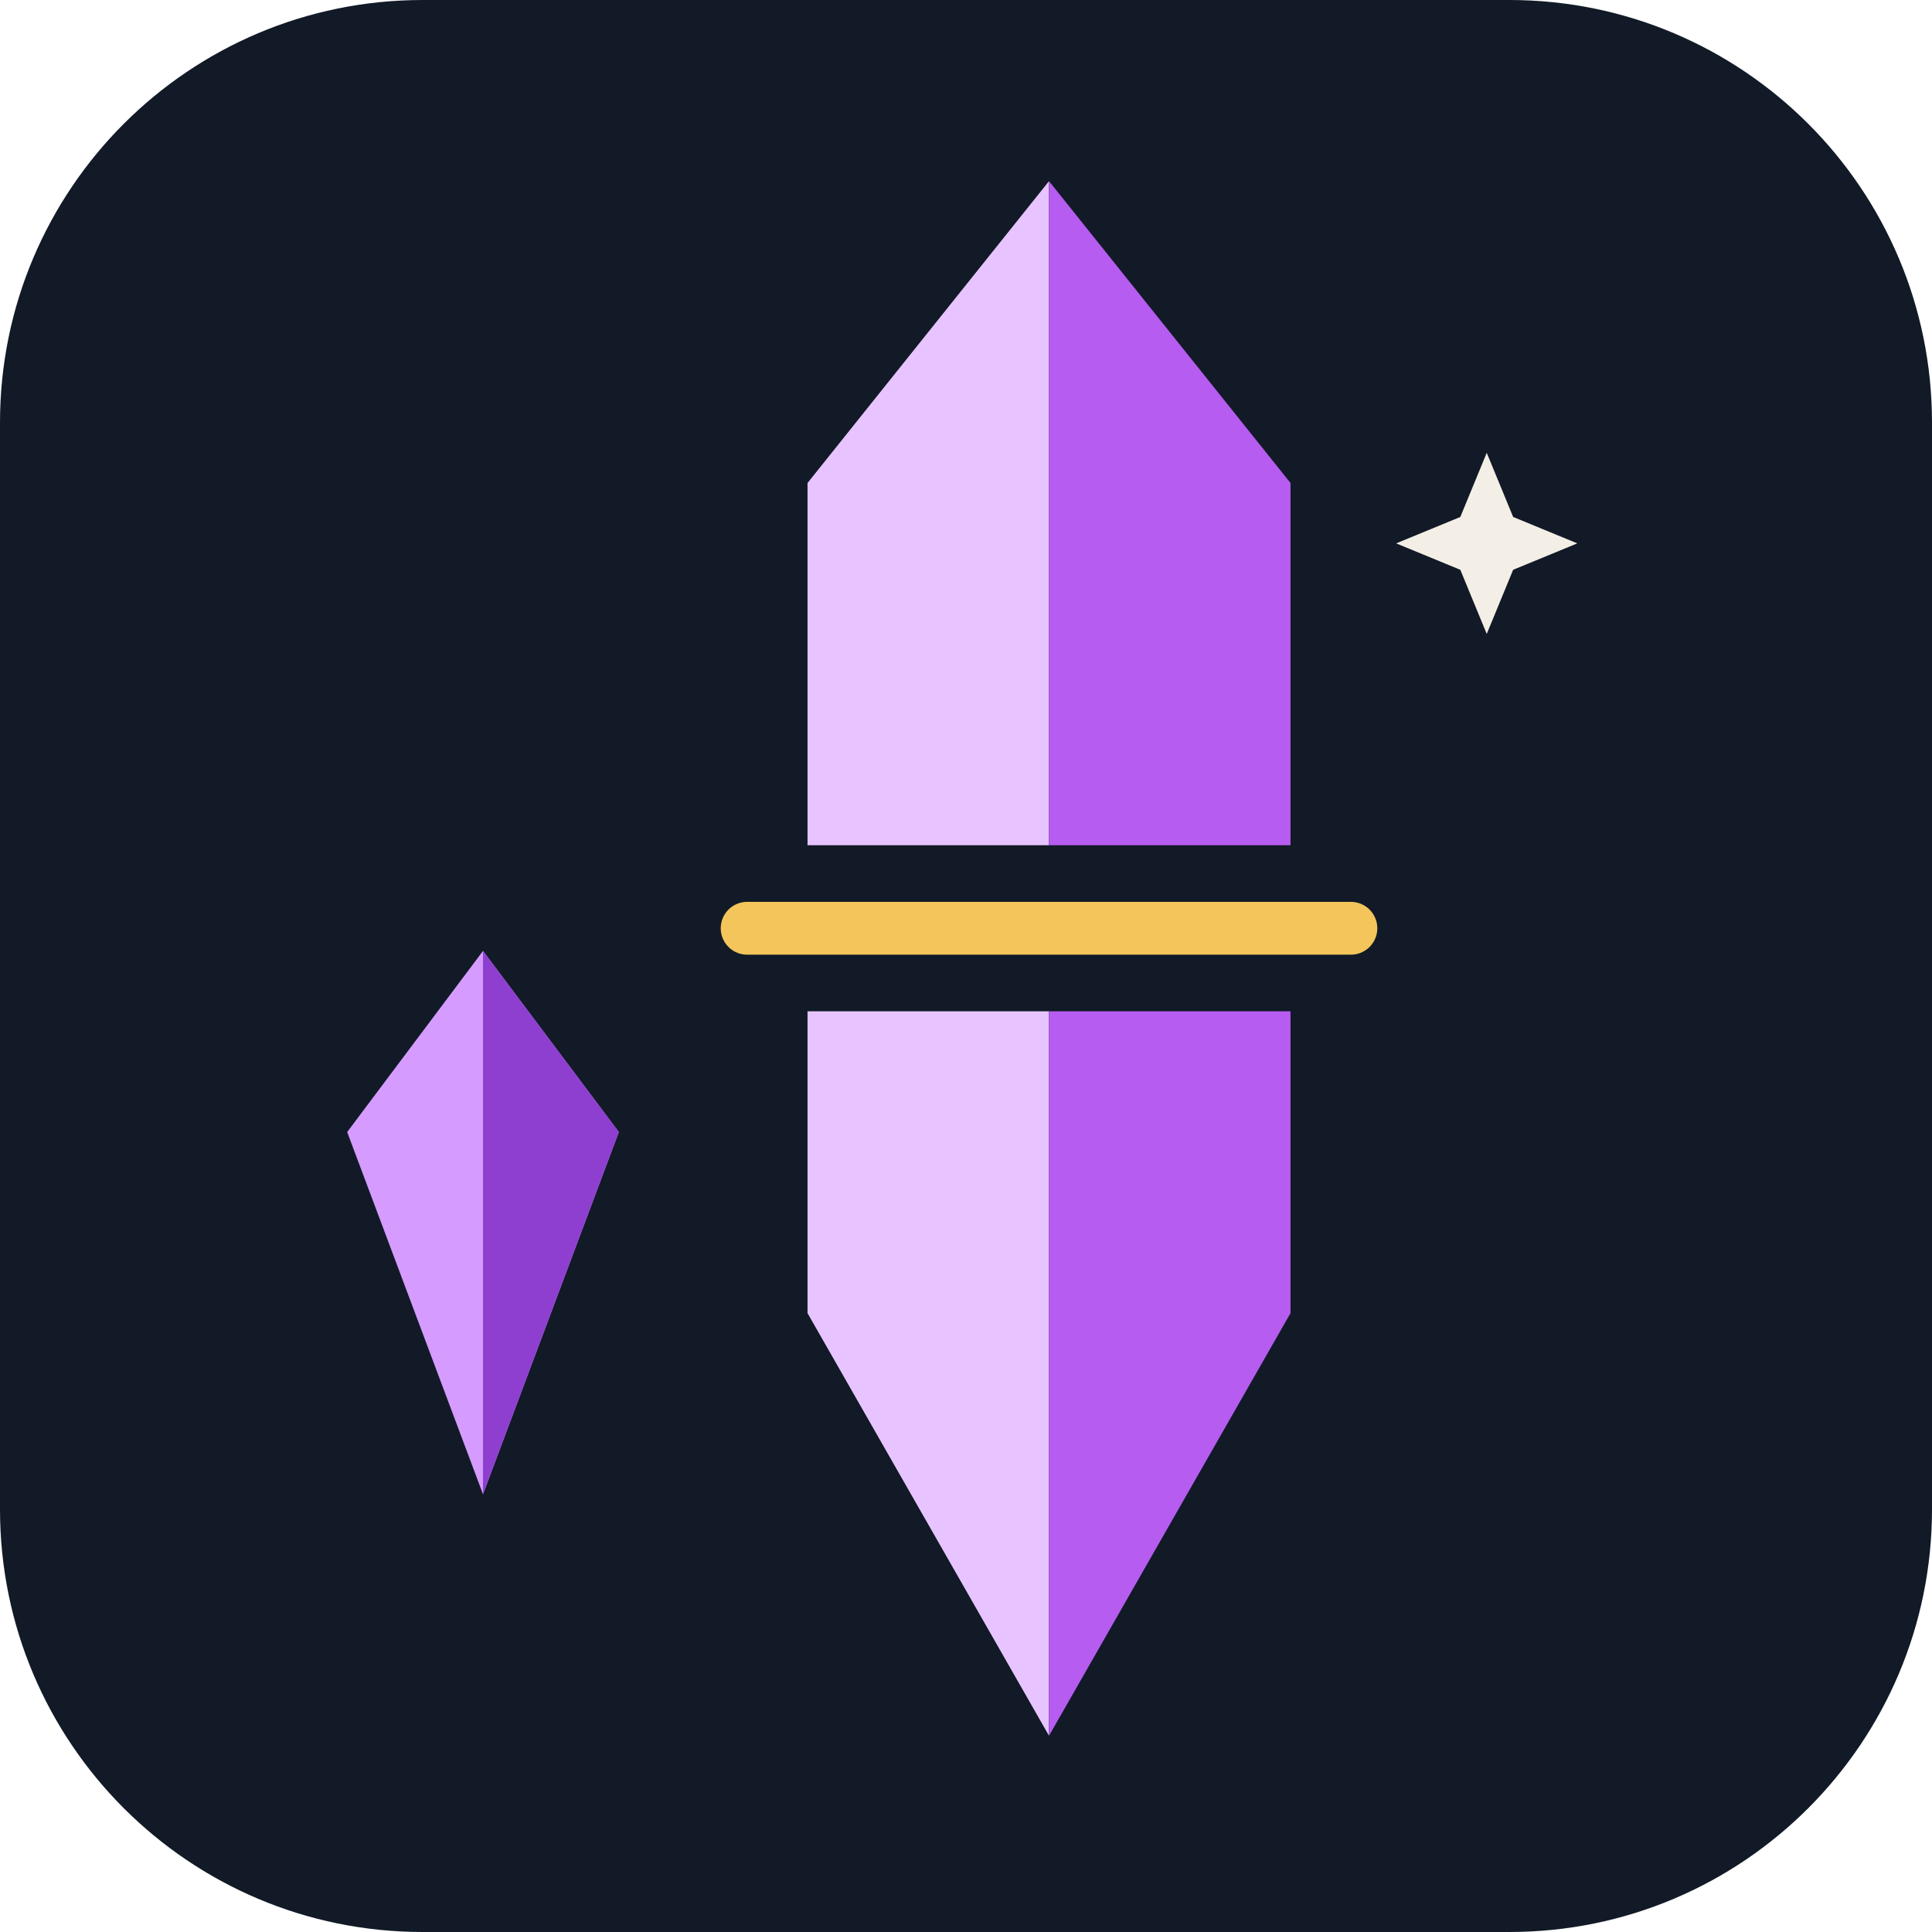
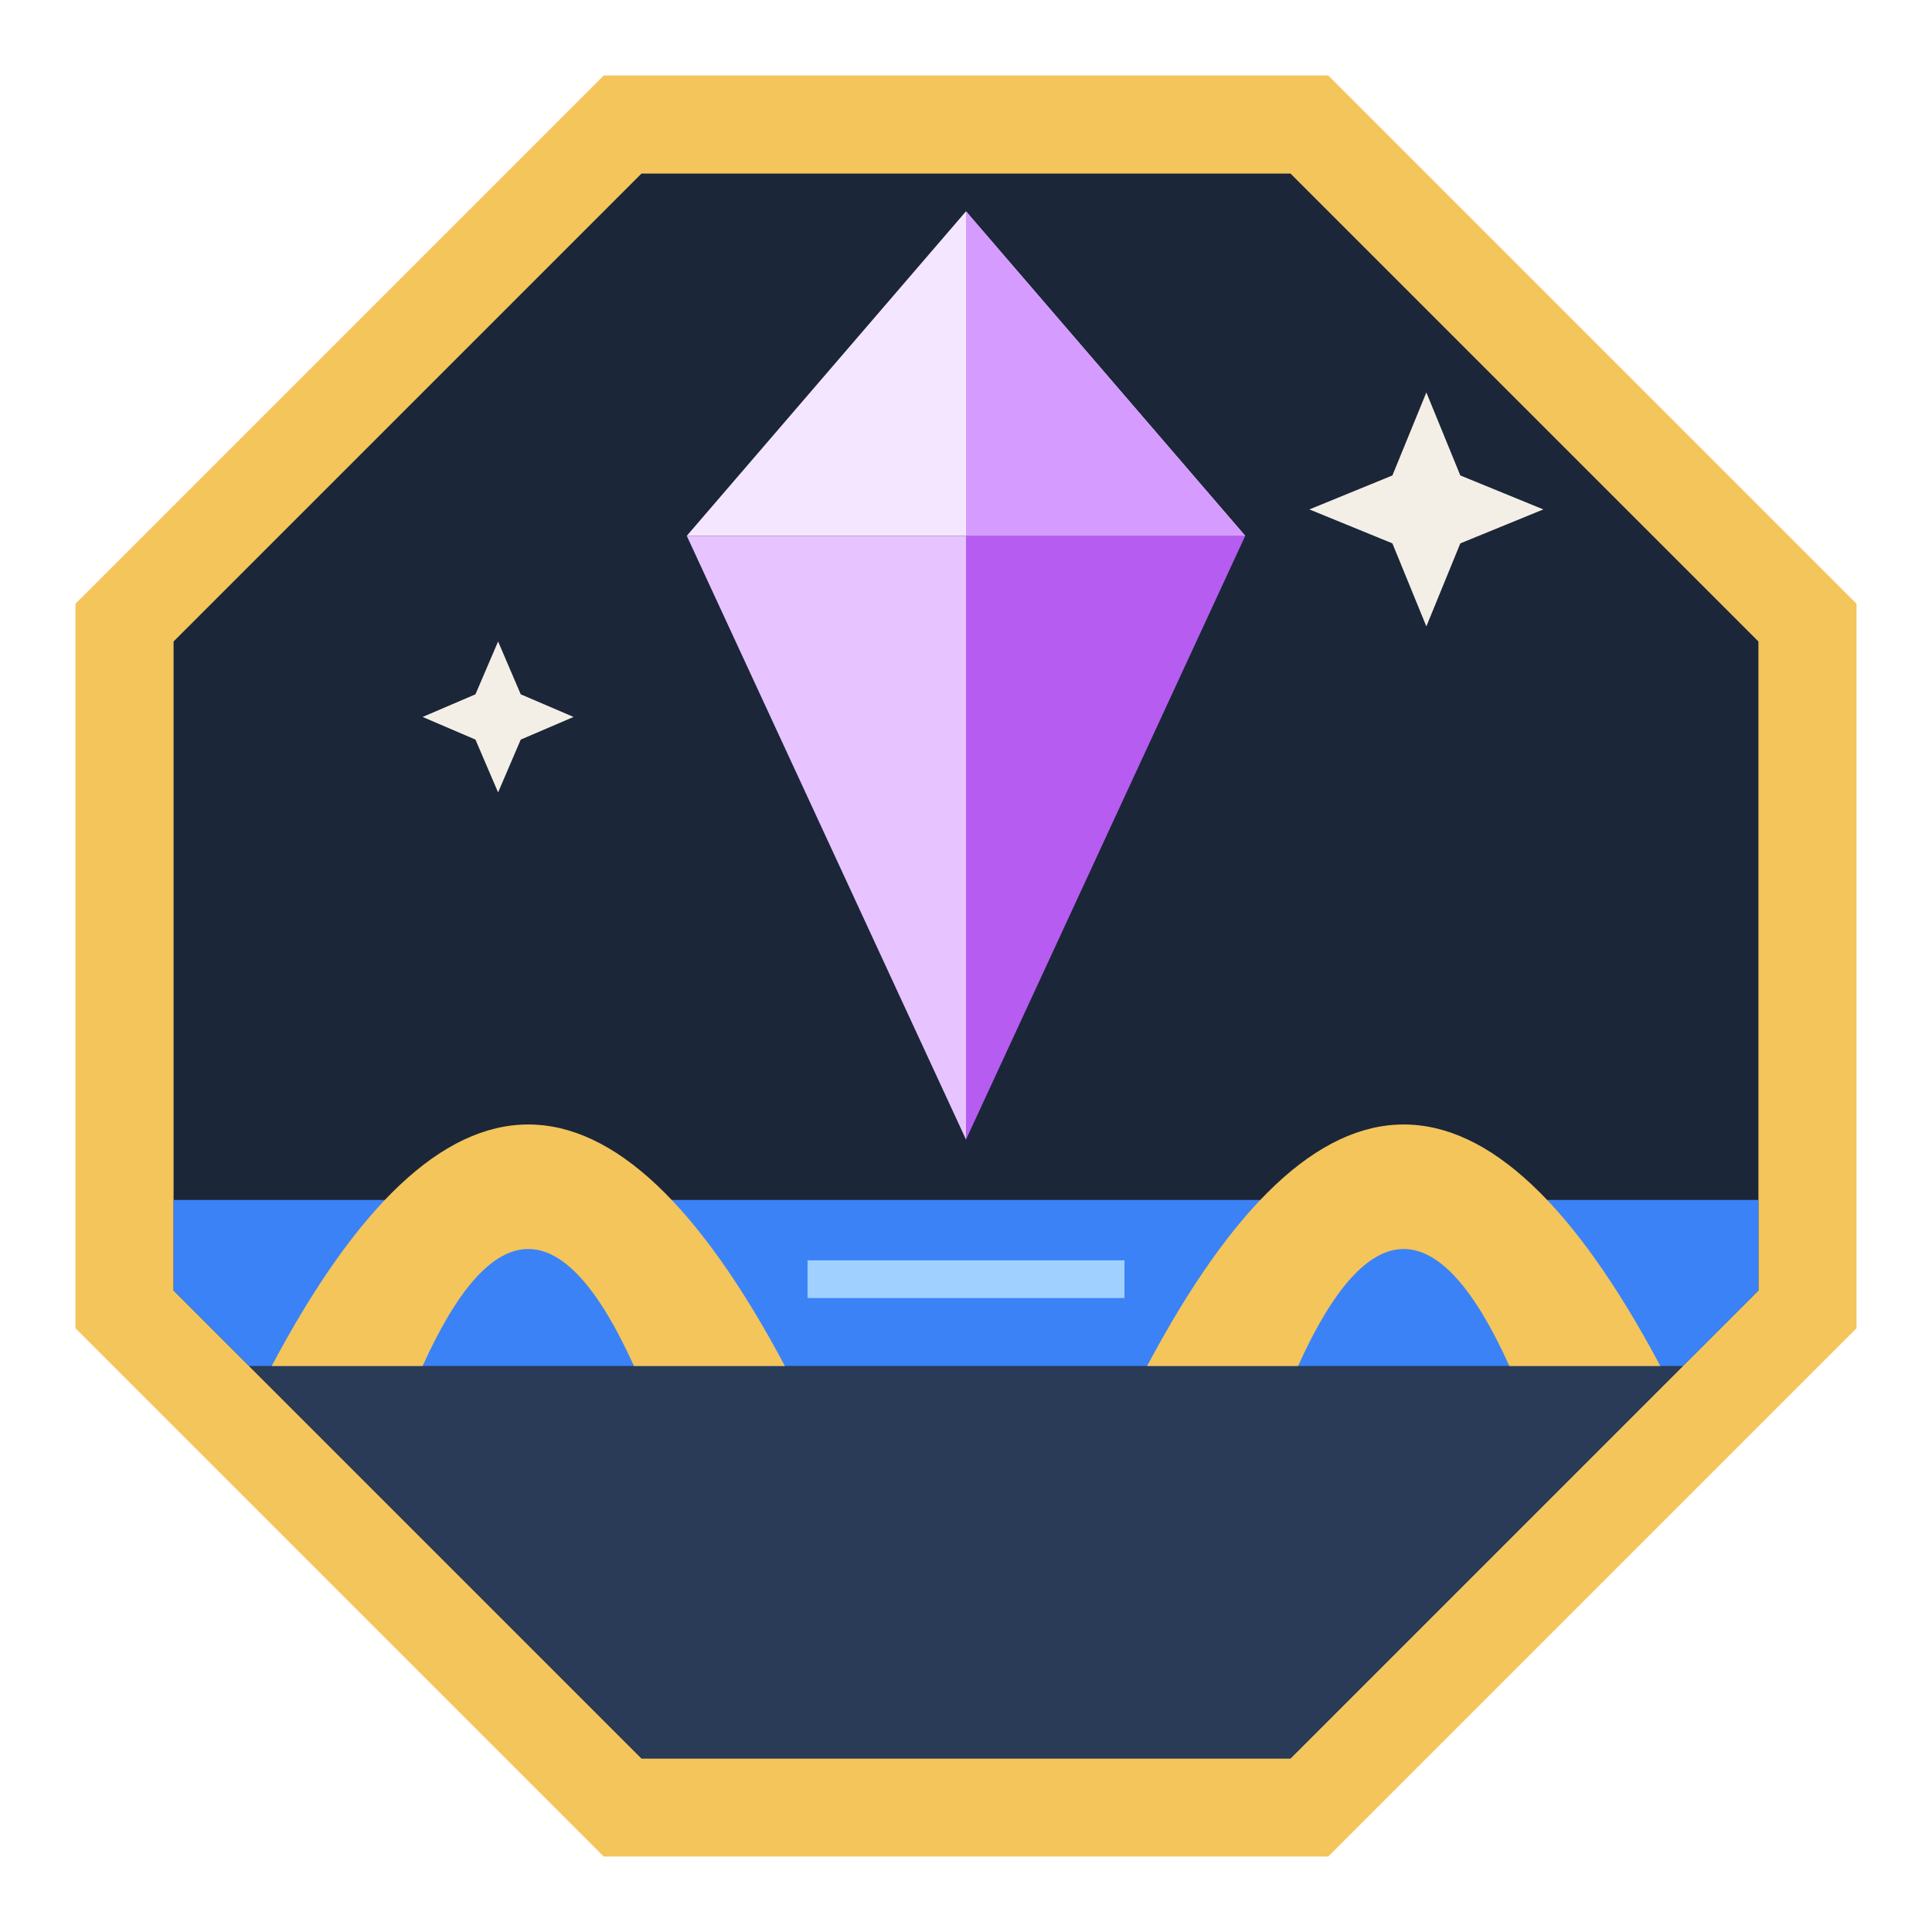
<svg xmlns="http://www.w3.org/2000/svg" viewBox="0 0 512 512">
-   <rect width="512" height="512" rx="112" fill="#111a26" />
-   <g transform="translate(22 0)">
-     <path fill="#e7c4ff" d="M256 48l-64 80v96h64z" />
-     <path fill="#b65cf0" d="M256 48l64 80v96h-64z" />
-     <path fill="#e7c4ff" d="M192 268v80l64 112V268z" />
-     <path fill="#b65cf0" d="M320 268v80l-64 112V268z" />
-     <path fill="#d59bff" d="M70 300l36-48 36 48-36 96z" />
-     <path fill="#8e3fd0" d="M106 252l36 48-36 96z" />
-     <path fill="none" stroke="#f3c55b" stroke-width="14" stroke-linecap="round" d="M176 246h160" />
-     <path fill="#f4efe6" d="M372 120l7 17 17 7-17 7-7 17-7-17-17-7 17-7z" />
+   <defs>
+     <clipPath id="b">
+       <path d="M170 46h172l124 124v172L342 466H170L46 342V170z" />
+     </clipPath>
+   </defs>
+   <path fill="#f3c55b" d="M160 20h192l140 140v192L352 492H160L20 352V160z" />
+   <path fill="#1b2638" d="M170 46h172l124 124v172L342 466H170L46 342V170z" />
+   <g clip-path="url(#b)">
+     <path fill="#2a3b57" d="M46 362h420v110H46z" />
+     <path fill="#3b82f6" d="M46 318h420v44H46z" />
+     <path fill="#9fd0ff" d="M214 334h84v10h-84z" />
  </g>
+   <path fill="#f3c55b" d="M72 362q68-128 136 0h-40q-28-62-56 0z" />
+   <path fill="#f3c55b" d="M304 362q68-128 136 0h-40q-28-62-56 0z" />
+   <path fill="#f4e6ff" d="M256 56l-74 86h148z" />
+   <path fill="#e7c4ff" d="M182 142l74 160V142z" />
+   <path fill="#b65cf0" d="M330 142l-74 160V142z" />
+   <path fill="#d59bff" d="M256 56l74 86h-74z" />
+   <path fill="#f4efe6" d="M378 104l9 22 22 9-22 9-9 22-9-22-22-9 22-9zM132 170l6 14 14 6-14 6-6 14-6-14-14-6 14-6z" />
</svg>
